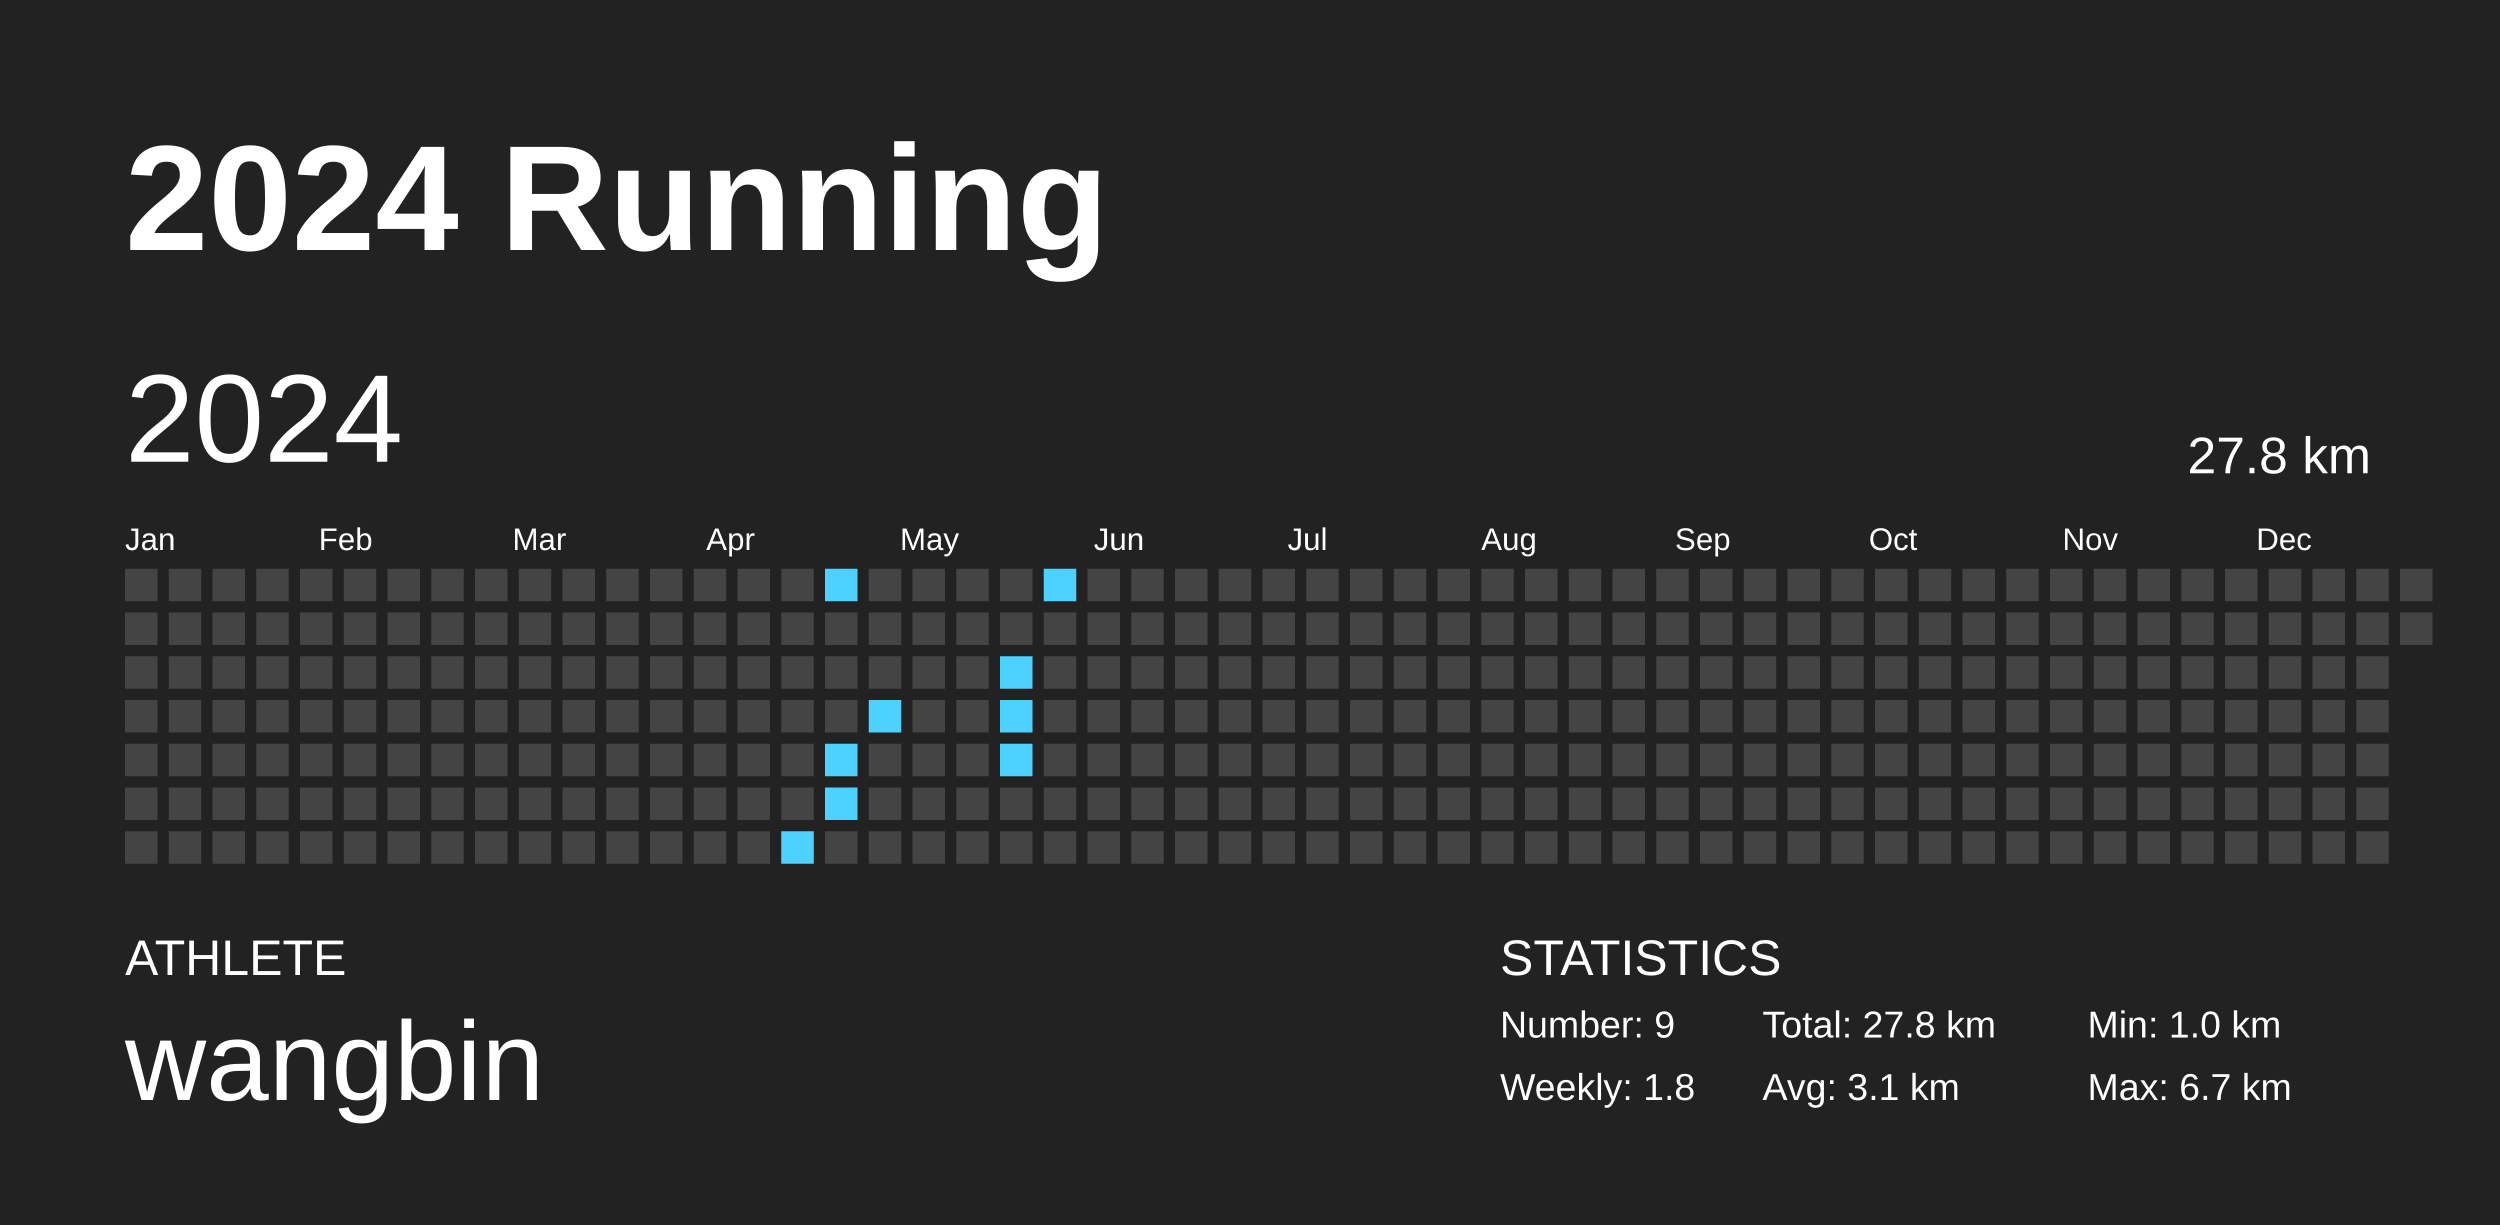
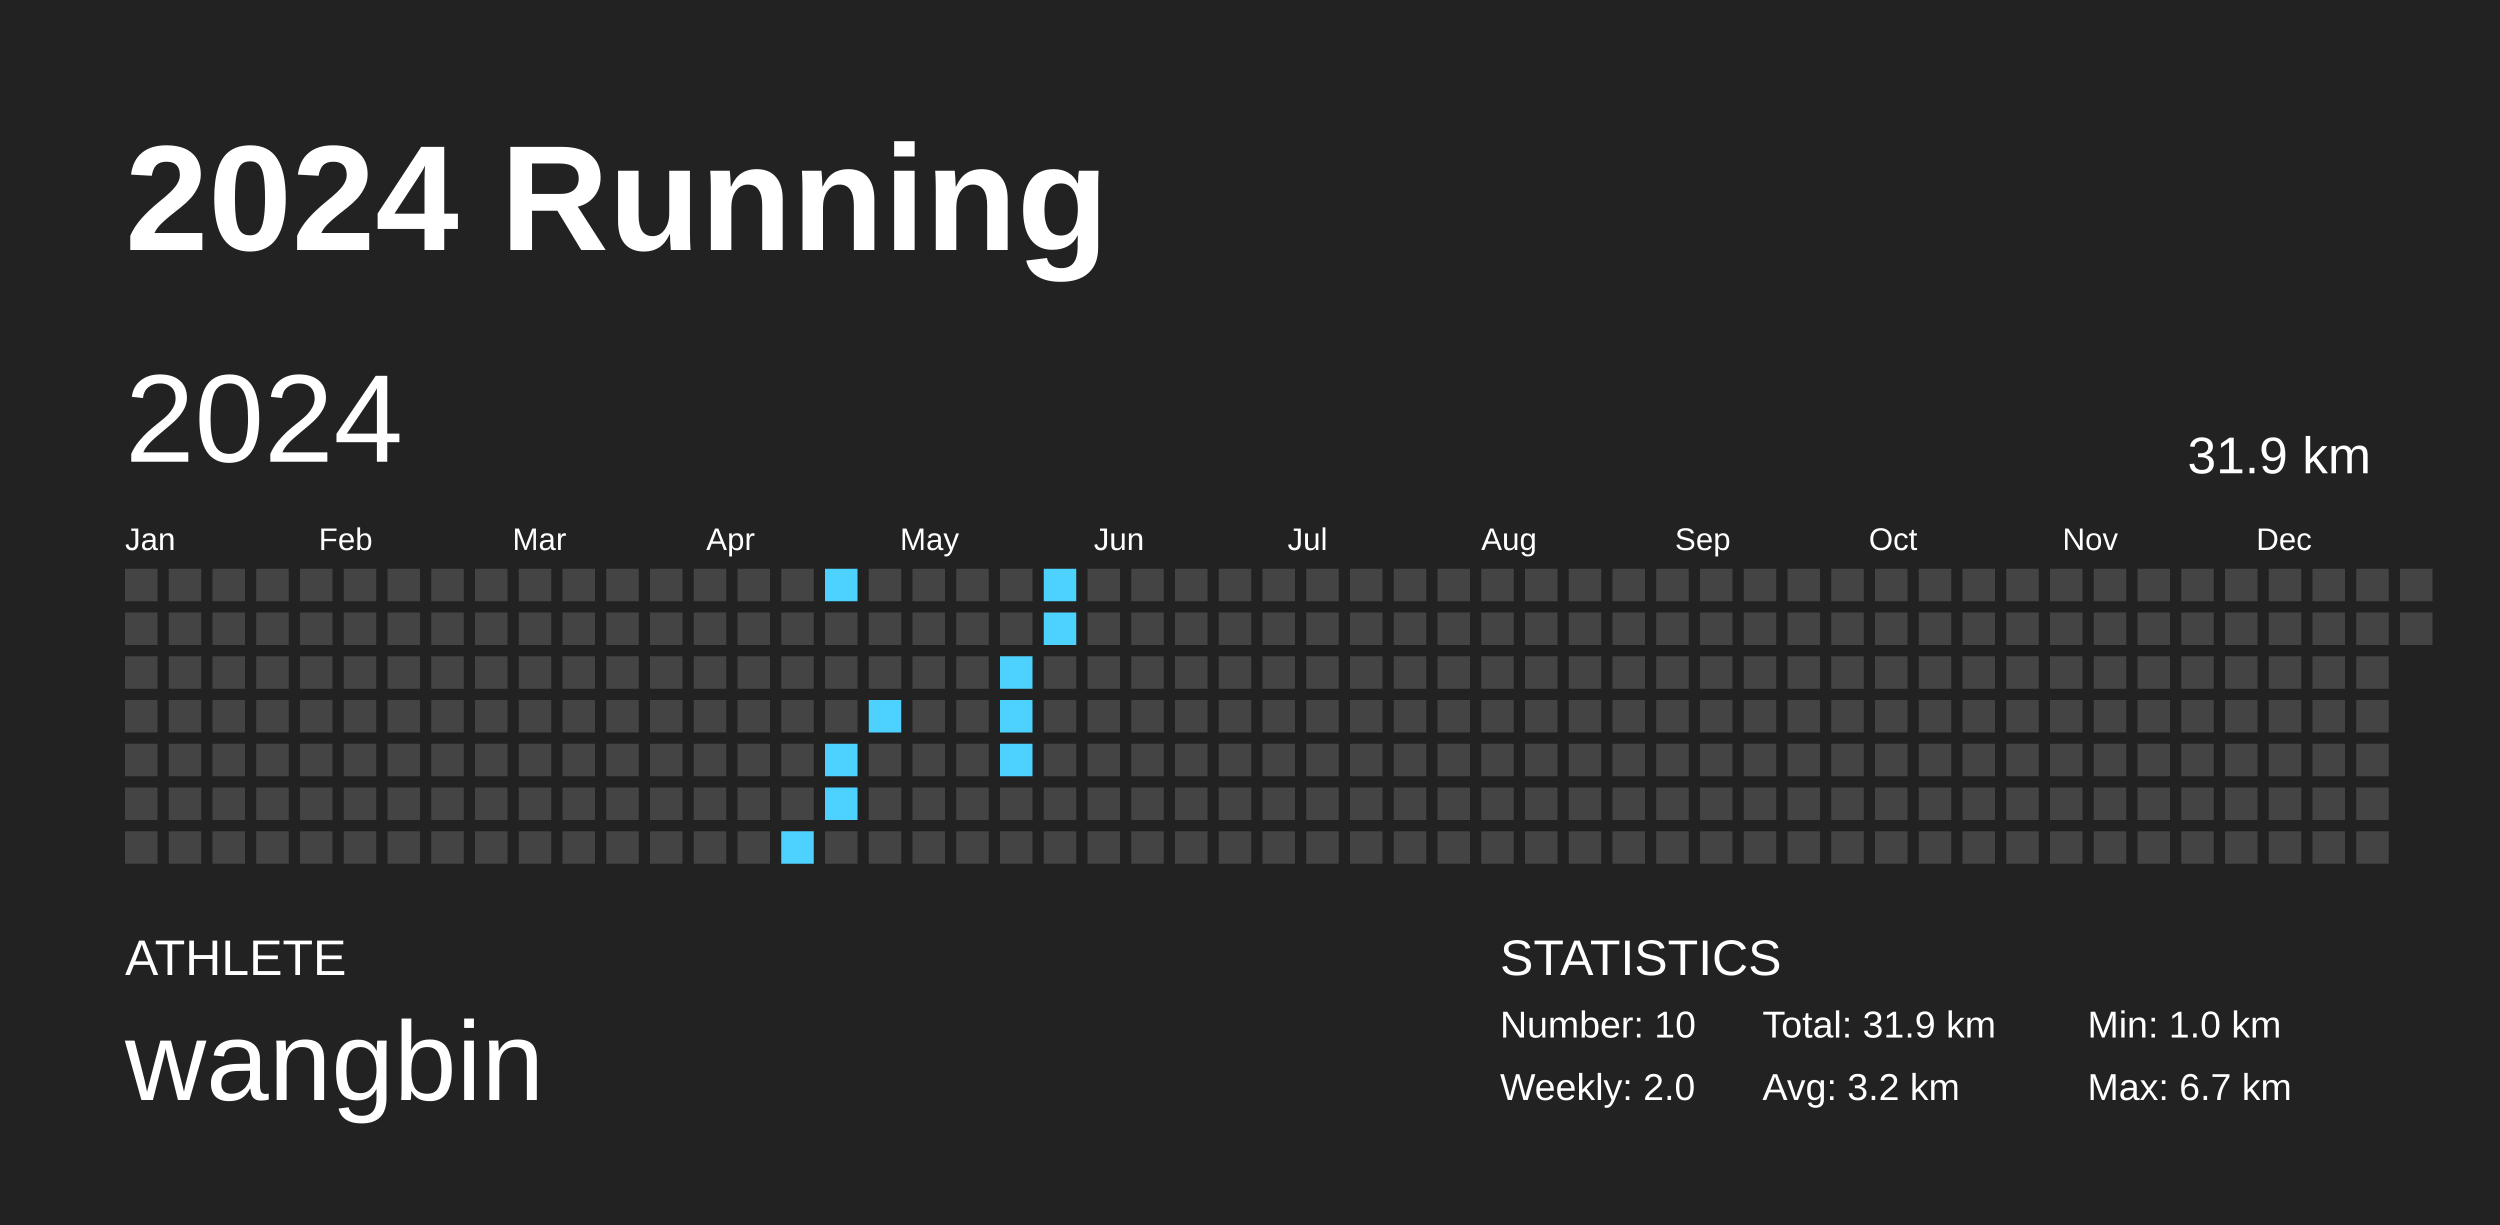
<svg xmlns="http://www.w3.org/2000/svg" baseProfile="full" height="98mm" version="1.1" viewBox="0,0,200,98" width="200mm">
  <defs />
  <rect fill="#222222" height="98" width="200" x="0" y="0" />
  <text fill="#FFFFFF" style="font-size:12px; font-family:Arial; font-weight:bold;" x="10" y="20">2024 Running</text>
  <text fill="#FFFFFF" style="font-size:4px; font-family:Arial" x="10" y="78">ATHLETE</text>
  <text fill="#FFFFFF" style="font-size:9px; font-family:Arial" x="10" y="88">wangbin</text>
  <text fill="#FFFFFF" style="font-size:4px; font-family:Arial" x="120" y="78">STATISTICS</text>
-   <text fill="#FFFFFF" style="font-size:3px; font-family:Arial" x="120" y="83">Number: 9</text>
-   <text fill="#FFFFFF" style="font-size:3px; font-family:Arial" x="120" y="88">Weekly: 1.8</text>
-   <text fill="#FFFFFF" style="font-size:3px; font-family:Arial" x="141" y="83">Total: 27.8 km</text>
-   <text fill="#FFFFFF" style="font-size:3px; font-family:Arial" x="141" y="88">Avg: 3.1 km</text>
+   <text fill="#FFFFFF" style="font-size:3px; font-family:Arial" x="120" y="83">Number: 10</text>
+   <text fill="#FFFFFF" style="font-size:3px; font-family:Arial" x="120" y="88">Weekly: 2.0</text>
+   <text fill="#FFFFFF" style="font-size:3px; font-family:Arial" x="141" y="83">Total: 31.9 km</text>
+   <text fill="#FFFFFF" style="font-size:3px; font-family:Arial" x="141" y="88">Avg: 3.2 km</text>
  <text fill="#FFFFFF" style="font-size:3px; font-family:Arial" x="167" y="83">Min: 1.0 km</text>
  <text fill="#FFFFFF" style="font-size:3px; font-family:Arial" x="167" y="88">Max: 6.7 km</text>
  <text dominant-baseline="hanging" fill="#FFFFFF" style="font-size:10.0px; font-family:Arial;" x="10" y="30">2024</text>
-   <text dominant-baseline="hanging" fill="#FFFFFF" style="font-size:4.125px; font-family:Arial;" x="175" y="35">27.8 km</text>
+   <text dominant-baseline="hanging" fill="#FFFFFF" style="font-size:4.125px; font-family:Arial;" x="175" y="35">31.9 km</text>
  <text fill="#FFFFFF" style="font-size:2.5px; font-family:Arial" x="10.0" y="44">Jan</text>
  <text fill="#FFFFFF" style="font-size:2.5px; font-family:Arial" x="25.5" y="44">Feb</text>
  <text fill="#FFFFFF" style="font-size:2.5px; font-family:Arial" x="41.0" y="44">Mar</text>
  <text fill="#FFFFFF" style="font-size:2.5px; font-family:Arial" x="56.5" y="44">Apr</text>
  <text fill="#FFFFFF" style="font-size:2.5px; font-family:Arial" x="72.0" y="44">May</text>
  <text fill="#FFFFFF" style="font-size:2.5px; font-family:Arial" x="87.5" y="44">Jun</text>
  <text fill="#FFFFFF" style="font-size:2.5px; font-family:Arial" x="103.0" y="44">Jul</text>
  <text fill="#FFFFFF" style="font-size:2.5px; font-family:Arial" x="118.5" y="44">Aug</text>
  <text fill="#FFFFFF" style="font-size:2.5px; font-family:Arial" x="134.0" y="44">Sep</text>
  <text fill="#FFFFFF" style="font-size:2.5px; font-family:Arial" x="149.5" y="44">Oct</text>
  <text fill="#FFFFFF" style="font-size:2.5px; font-family:Arial" x="165.0" y="44">Nov</text>
  <text fill="#FFFFFF" style="font-size:2.5px; font-family:Arial" x="180.5" y="44">Dec</text>
  <rect fill="#444444" height="2.6" width="2.6" x="10.0" y="45.5" />
  <rect fill="#444444" height="2.6" width="2.6" x="10.0" y="49.0" />
  <rect fill="#444444" height="2.6" width="2.6" x="10.0" y="52.5" />
  <rect fill="#444444" height="2.6" width="2.6" x="10.0" y="56.0" />
  <rect fill="#444444" height="2.6" width="2.6" x="10.0" y="59.5" />
  <rect fill="#444444" height="2.6" width="2.6" x="10.0" y="63.0" />
  <rect fill="#444444" height="2.6" width="2.6" x="10.0" y="66.5" />
  <rect fill="#444444" height="2.6" width="2.6" x="13.5" y="45.5" />
  <rect fill="#444444" height="2.6" width="2.6" x="13.5" y="49.0" />
  <rect fill="#444444" height="2.6" width="2.6" x="13.5" y="52.5" />
  <rect fill="#444444" height="2.6" width="2.6" x="13.5" y="56.0" />
  <rect fill="#444444" height="2.6" width="2.6" x="13.5" y="59.5" />
  <rect fill="#444444" height="2.6" width="2.6" x="13.5" y="63.0" />
  <rect fill="#444444" height="2.6" width="2.6" x="13.5" y="66.5" />
  <rect fill="#444444" height="2.6" width="2.6" x="17.0" y="45.5" />
  <rect fill="#444444" height="2.6" width="2.6" x="17.0" y="49.0" />
  <rect fill="#444444" height="2.6" width="2.6" x="17.0" y="52.5" />
  <rect fill="#444444" height="2.6" width="2.6" x="17.0" y="56.0" />
  <rect fill="#444444" height="2.6" width="2.6" x="17.0" y="59.5" />
  <rect fill="#444444" height="2.6" width="2.6" x="17.0" y="63.0" />
  <rect fill="#444444" height="2.6" width="2.6" x="17.0" y="66.5" />
  <rect fill="#444444" height="2.6" width="2.6" x="20.5" y="45.5" />
  <rect fill="#444444" height="2.6" width="2.6" x="20.5" y="49.0" />
  <rect fill="#444444" height="2.6" width="2.6" x="20.5" y="52.5" />
  <rect fill="#444444" height="2.6" width="2.6" x="20.5" y="56.0" />
  <rect fill="#444444" height="2.6" width="2.6" x="20.5" y="59.5" />
  <rect fill="#444444" height="2.6" width="2.6" x="20.5" y="63.0" />
  <rect fill="#444444" height="2.6" width="2.6" x="20.5" y="66.5" />
  <rect fill="#444444" height="2.6" width="2.6" x="24.0" y="45.5" />
  <rect fill="#444444" height="2.6" width="2.6" x="24.0" y="49.0" />
  <rect fill="#444444" height="2.6" width="2.6" x="24.0" y="52.5" />
  <rect fill="#444444" height="2.6" width="2.6" x="24.0" y="56.0" />
  <rect fill="#444444" height="2.6" width="2.6" x="24.0" y="59.5" />
  <rect fill="#444444" height="2.6" width="2.6" x="24.0" y="63.0" />
  <rect fill="#444444" height="2.6" width="2.6" x="24.0" y="66.5" />
  <rect fill="#444444" height="2.6" width="2.6" x="27.5" y="45.5" />
  <rect fill="#444444" height="2.6" width="2.6" x="27.5" y="49.0" />
  <rect fill="#444444" height="2.6" width="2.6" x="27.5" y="52.5" />
  <rect fill="#444444" height="2.6" width="2.6" x="27.5" y="56.0" />
  <rect fill="#444444" height="2.6" width="2.6" x="27.5" y="59.5" />
  <rect fill="#444444" height="2.6" width="2.6" x="27.5" y="63.0" />
  <rect fill="#444444" height="2.6" width="2.6" x="27.5" y="66.5" />
  <rect fill="#444444" height="2.6" width="2.6" x="31.0" y="45.5" />
  <rect fill="#444444" height="2.6" width="2.6" x="31.0" y="49.0" />
  <rect fill="#444444" height="2.6" width="2.6" x="31.0" y="52.5" />
  <rect fill="#444444" height="2.6" width="2.6" x="31.0" y="56.0" />
  <rect fill="#444444" height="2.6" width="2.6" x="31.0" y="59.5" />
  <rect fill="#444444" height="2.6" width="2.6" x="31.0" y="63.0" />
  <rect fill="#444444" height="2.6" width="2.6" x="31.0" y="66.5" />
  <rect fill="#444444" height="2.6" width="2.6" x="34.5" y="45.5" />
  <rect fill="#444444" height="2.6" width="2.6" x="34.5" y="49.0" />
  <rect fill="#444444" height="2.6" width="2.6" x="34.5" y="52.5" />
  <rect fill="#444444" height="2.6" width="2.6" x="34.5" y="56.0" />
  <rect fill="#444444" height="2.6" width="2.6" x="34.5" y="59.5" />
  <rect fill="#444444" height="2.6" width="2.6" x="34.5" y="63.0" />
  <rect fill="#444444" height="2.6" width="2.6" x="34.5" y="66.5" />
  <rect fill="#444444" height="2.6" width="2.6" x="38.0" y="45.5" />
  <rect fill="#444444" height="2.6" width="2.6" x="38.0" y="49.0" />
  <rect fill="#444444" height="2.6" width="2.6" x="38.0" y="52.5" />
  <rect fill="#444444" height="2.6" width="2.6" x="38.0" y="56.0" />
  <rect fill="#444444" height="2.6" width="2.6" x="38.0" y="59.5" />
  <rect fill="#444444" height="2.6" width="2.6" x="38.0" y="63.0" />
  <rect fill="#444444" height="2.6" width="2.6" x="38.0" y="66.5" />
  <rect fill="#444444" height="2.6" width="2.6" x="41.5" y="45.5" />
  <rect fill="#444444" height="2.6" width="2.6" x="41.5" y="49.0" />
  <rect fill="#444444" height="2.6" width="2.6" x="41.5" y="52.5" />
  <rect fill="#444444" height="2.6" width="2.6" x="41.5" y="56.0" />
  <rect fill="#444444" height="2.6" width="2.6" x="41.5" y="59.5" />
  <rect fill="#444444" height="2.6" width="2.6" x="41.5" y="63.0" />
  <rect fill="#444444" height="2.6" width="2.6" x="41.5" y="66.5" />
  <rect fill="#444444" height="2.6" width="2.6" x="45.0" y="45.5" />
  <rect fill="#444444" height="2.6" width="2.6" x="45.0" y="49.0" />
  <rect fill="#444444" height="2.6" width="2.6" x="45.0" y="52.5" />
  <rect fill="#444444" height="2.6" width="2.6" x="45.0" y="56.0" />
  <rect fill="#444444" height="2.6" width="2.6" x="45.0" y="59.5" />
  <rect fill="#444444" height="2.6" width="2.6" x="45.0" y="63.0" />
  <rect fill="#444444" height="2.6" width="2.6" x="45.0" y="66.5" />
  <rect fill="#444444" height="2.6" width="2.6" x="48.5" y="45.5" />
  <rect fill="#444444" height="2.6" width="2.6" x="48.5" y="49.0" />
  <rect fill="#444444" height="2.6" width="2.6" x="48.5" y="52.5" />
  <rect fill="#444444" height="2.6" width="2.6" x="48.5" y="56.0" />
  <rect fill="#444444" height="2.6" width="2.6" x="48.5" y="59.5" />
  <rect fill="#444444" height="2.6" width="2.6" x="48.5" y="63.0" />
  <rect fill="#444444" height="2.6" width="2.6" x="48.5" y="66.5" />
  <rect fill="#444444" height="2.6" width="2.6" x="52.0" y="45.5" />
  <rect fill="#444444" height="2.6" width="2.6" x="52.0" y="49.0" />
  <rect fill="#444444" height="2.6" width="2.6" x="52.0" y="52.5" />
  <rect fill="#444444" height="2.6" width="2.6" x="52.0" y="56.0" />
  <rect fill="#444444" height="2.6" width="2.6" x="52.0" y="59.5" />
  <rect fill="#444444" height="2.6" width="2.6" x="52.0" y="63.0" />
  <rect fill="#444444" height="2.6" width="2.6" x="52.0" y="66.5" />
  <rect fill="#444444" height="2.6" width="2.6" x="55.5" y="45.5" />
  <rect fill="#444444" height="2.6" width="2.6" x="55.5" y="49.0" />
  <rect fill="#444444" height="2.6" width="2.6" x="55.5" y="52.5" />
  <rect fill="#444444" height="2.6" width="2.6" x="55.5" y="56.0" />
  <rect fill="#444444" height="2.6" width="2.6" x="55.5" y="59.5" />
  <rect fill="#444444" height="2.6" width="2.6" x="55.5" y="63.0" />
  <rect fill="#444444" height="2.6" width="2.6" x="55.5" y="66.5" />
  <rect fill="#444444" height="2.6" width="2.6" x="59.0" y="45.5" />
  <rect fill="#444444" height="2.6" width="2.6" x="59.0" y="49.0" />
  <rect fill="#444444" height="2.6" width="2.6" x="59.0" y="52.5" />
  <rect fill="#444444" height="2.6" width="2.6" x="59.0" y="56.0" />
  <rect fill="#444444" height="2.6" width="2.6" x="59.0" y="59.5" />
  <rect fill="#444444" height="2.6" width="2.6" x="59.0" y="63.0" />
  <rect fill="#444444" height="2.6" width="2.6" x="59.0" y="66.5" />
  <rect fill="#444444" height="2.6" width="2.6" x="62.5" y="45.5" />
  <rect fill="#444444" height="2.6" width="2.6" x="62.5" y="49.0" />
  <rect fill="#444444" height="2.6" width="2.6" x="62.5" y="52.5" />
  <rect fill="#444444" height="2.6" width="2.6" x="62.5" y="56.0" />
  <rect fill="#444444" height="2.6" width="2.6" x="62.5" y="59.5" />
  <rect fill="#444444" height="2.6" width="2.6" x="62.5" y="63.0" />
  <rect fill="#4dd2ff" height="2.6" width="2.6" x="62.5" y="66.5" />
  <rect fill="#4dd2ff" height="2.6" width="2.6" x="66.0" y="45.5" />
  <rect fill="#444444" height="2.6" width="2.6" x="66.0" y="49.0" />
  <rect fill="#444444" height="2.6" width="2.6" x="66.0" y="52.5" />
  <rect fill="#444444" height="2.6" width="2.6" x="66.0" y="56.0" />
  <rect fill="#4dd2ff" height="2.6" width="2.6" x="66.0" y="59.5" />
  <rect fill="#4dd2ff" height="2.6" width="2.6" x="66.0" y="63.0" />
  <rect fill="#444444" height="2.6" width="2.6" x="66.0" y="66.5" />
  <rect fill="#444444" height="2.6" width="2.6" x="69.5" y="45.5" />
  <rect fill="#444444" height="2.6" width="2.6" x="69.5" y="49.0" />
  <rect fill="#444444" height="2.6" width="2.6" x="69.5" y="52.5" />
  <rect fill="#4dd2ff" height="2.6" width="2.6" x="69.5" y="56.0" />
  <rect fill="#444444" height="2.6" width="2.6" x="69.5" y="59.5" />
  <rect fill="#444444" height="2.6" width="2.6" x="69.5" y="63.0" />
  <rect fill="#444444" height="2.6" width="2.6" x="69.5" y="66.5" />
  <rect fill="#444444" height="2.6" width="2.6" x="73.0" y="45.5" />
  <rect fill="#444444" height="2.6" width="2.6" x="73.0" y="49.0" />
  <rect fill="#444444" height="2.6" width="2.6" x="73.0" y="52.5" />
  <rect fill="#444444" height="2.6" width="2.6" x="73.0" y="56.0" />
  <rect fill="#444444" height="2.6" width="2.6" x="73.0" y="59.5" />
  <rect fill="#444444" height="2.6" width="2.6" x="73.0" y="63.0" />
  <rect fill="#444444" height="2.6" width="2.6" x="73.0" y="66.5" />
  <rect fill="#444444" height="2.6" width="2.6" x="76.5" y="45.5" />
  <rect fill="#444444" height="2.6" width="2.6" x="76.5" y="49.0" />
  <rect fill="#444444" height="2.6" width="2.6" x="76.5" y="52.5" />
  <rect fill="#444444" height="2.6" width="2.6" x="76.5" y="56.0" />
  <rect fill="#444444" height="2.6" width="2.6" x="76.5" y="59.5" />
  <rect fill="#444444" height="2.6" width="2.6" x="76.5" y="63.0" />
  <rect fill="#444444" height="2.6" width="2.6" x="76.5" y="66.5" />
  <rect fill="#444444" height="2.6" width="2.6" x="80.0" y="45.5" />
  <rect fill="#444444" height="2.6" width="2.6" x="80.0" y="49.0" />
  <rect fill="#4dd2ff" height="2.6" width="2.6" x="80.0" y="52.5" />
  <rect fill="#4dd2ff" height="2.6" width="2.6" x="80.0" y="56.0" />
  <rect fill="#4dd2ff" height="2.6" width="2.6" x="80.0" y="59.5" />
  <rect fill="#444444" height="2.6" width="2.6" x="80.0" y="63.0" />
  <rect fill="#444444" height="2.6" width="2.6" x="80.0" y="66.5" />
  <rect fill="#4dd2ff" height="2.6" width="2.6" x="83.5" y="45.5" />
-   <rect fill="#444444" height="2.6" width="2.6" x="83.5" y="49.0" />
+   <rect fill="#4dd2ff" height="2.6" width="2.6" x="83.5" y="49.0" />
  <rect fill="#444444" height="2.6" width="2.6" x="83.5" y="52.5" />
  <rect fill="#444444" height="2.6" width="2.6" x="83.5" y="56.0" />
  <rect fill="#444444" height="2.6" width="2.6" x="83.5" y="59.5" />
  <rect fill="#444444" height="2.6" width="2.6" x="83.5" y="63.0" />
  <rect fill="#444444" height="2.6" width="2.6" x="83.5" y="66.5" />
  <rect fill="#444444" height="2.6" width="2.6" x="87.0" y="45.5" />
  <rect fill="#444444" height="2.6" width="2.6" x="87.0" y="49.0" />
  <rect fill="#444444" height="2.6" width="2.6" x="87.0" y="52.5" />
  <rect fill="#444444" height="2.6" width="2.6" x="87.0" y="56.0" />
  <rect fill="#444444" height="2.6" width="2.6" x="87.0" y="59.5" />
  <rect fill="#444444" height="2.6" width="2.6" x="87.0" y="63.0" />
  <rect fill="#444444" height="2.6" width="2.6" x="87.0" y="66.5" />
  <rect fill="#444444" height="2.6" width="2.6" x="90.5" y="45.5" />
  <rect fill="#444444" height="2.6" width="2.6" x="90.5" y="49.0" />
  <rect fill="#444444" height="2.6" width="2.6" x="90.5" y="52.5" />
  <rect fill="#444444" height="2.6" width="2.6" x="90.5" y="56.0" />
  <rect fill="#444444" height="2.6" width="2.6" x="90.5" y="59.5" />
  <rect fill="#444444" height="2.6" width="2.6" x="90.5" y="63.0" />
  <rect fill="#444444" height="2.6" width="2.6" x="90.5" y="66.5" />
  <rect fill="#444444" height="2.6" width="2.6" x="94.0" y="45.5" />
  <rect fill="#444444" height="2.6" width="2.6" x="94.0" y="49.0" />
  <rect fill="#444444" height="2.6" width="2.6" x="94.0" y="52.5" />
  <rect fill="#444444" height="2.6" width="2.6" x="94.0" y="56.0" />
  <rect fill="#444444" height="2.6" width="2.6" x="94.0" y="59.5" />
  <rect fill="#444444" height="2.6" width="2.6" x="94.0" y="63.0" />
  <rect fill="#444444" height="2.6" width="2.6" x="94.0" y="66.5" />
  <rect fill="#444444" height="2.6" width="2.6" x="97.5" y="45.5" />
  <rect fill="#444444" height="2.6" width="2.6" x="97.5" y="49.0" />
  <rect fill="#444444" height="2.6" width="2.6" x="97.5" y="52.5" />
  <rect fill="#444444" height="2.6" width="2.6" x="97.5" y="56.0" />
  <rect fill="#444444" height="2.6" width="2.6" x="97.5" y="59.5" />
  <rect fill="#444444" height="2.6" width="2.6" x="97.5" y="63.0" />
  <rect fill="#444444" height="2.6" width="2.6" x="97.5" y="66.5" />
  <rect fill="#444444" height="2.6" width="2.6" x="101.0" y="45.5" />
  <rect fill="#444444" height="2.6" width="2.6" x="101.0" y="49.0" />
  <rect fill="#444444" height="2.6" width="2.6" x="101.0" y="52.5" />
  <rect fill="#444444" height="2.6" width="2.6" x="101.0" y="56.0" />
  <rect fill="#444444" height="2.6" width="2.6" x="101.0" y="59.5" />
  <rect fill="#444444" height="2.6" width="2.6" x="101.0" y="63.0" />
  <rect fill="#444444" height="2.6" width="2.6" x="101.0" y="66.5" />
  <rect fill="#444444" height="2.6" width="2.6" x="104.5" y="45.5" />
  <rect fill="#444444" height="2.6" width="2.6" x="104.5" y="49.0" />
  <rect fill="#444444" height="2.6" width="2.6" x="104.5" y="52.5" />
  <rect fill="#444444" height="2.6" width="2.6" x="104.5" y="56.0" />
  <rect fill="#444444" height="2.6" width="2.6" x="104.5" y="59.5" />
  <rect fill="#444444" height="2.6" width="2.6" x="104.5" y="63.0" />
  <rect fill="#444444" height="2.6" width="2.6" x="104.5" y="66.5" />
  <rect fill="#444444" height="2.6" width="2.6" x="108.0" y="45.5" />
  <rect fill="#444444" height="2.6" width="2.6" x="108.0" y="49.0" />
  <rect fill="#444444" height="2.6" width="2.6" x="108.0" y="52.5" />
  <rect fill="#444444" height="2.6" width="2.6" x="108.0" y="56.0" />
  <rect fill="#444444" height="2.6" width="2.6" x="108.0" y="59.5" />
  <rect fill="#444444" height="2.6" width="2.6" x="108.0" y="63.0" />
  <rect fill="#444444" height="2.6" width="2.6" x="108.0" y="66.5" />
  <rect fill="#444444" height="2.6" width="2.6" x="111.5" y="45.5" />
  <rect fill="#444444" height="2.6" width="2.6" x="111.5" y="49.0" />
  <rect fill="#444444" height="2.6" width="2.6" x="111.5" y="52.5" />
  <rect fill="#444444" height="2.6" width="2.6" x="111.5" y="56.0" />
  <rect fill="#444444" height="2.6" width="2.6" x="111.5" y="59.5" />
  <rect fill="#444444" height="2.6" width="2.6" x="111.5" y="63.0" />
  <rect fill="#444444" height="2.6" width="2.6" x="111.5" y="66.5" />
  <rect fill="#444444" height="2.6" width="2.6" x="115.0" y="45.5" />
  <rect fill="#444444" height="2.6" width="2.6" x="115.0" y="49.0" />
  <rect fill="#444444" height="2.6" width="2.6" x="115.0" y="52.5" />
  <rect fill="#444444" height="2.6" width="2.6" x="115.0" y="56.0" />
  <rect fill="#444444" height="2.6" width="2.6" x="115.0" y="59.5" />
  <rect fill="#444444" height="2.6" width="2.6" x="115.0" y="63.0" />
  <rect fill="#444444" height="2.6" width="2.6" x="115.0" y="66.5" />
  <rect fill="#444444" height="2.6" width="2.6" x="118.5" y="45.5" />
  <rect fill="#444444" height="2.6" width="2.6" x="118.5" y="49.0" />
  <rect fill="#444444" height="2.6" width="2.6" x="118.5" y="52.5" />
  <rect fill="#444444" height="2.6" width="2.6" x="118.5" y="56.0" />
  <rect fill="#444444" height="2.6" width="2.6" x="118.5" y="59.5" />
  <rect fill="#444444" height="2.6" width="2.6" x="118.5" y="63.0" />
  <rect fill="#444444" height="2.6" width="2.6" x="118.5" y="66.5" />
  <rect fill="#444444" height="2.6" width="2.6" x="122.0" y="45.5" />
  <rect fill="#444444" height="2.6" width="2.6" x="122.0" y="49.0" />
  <rect fill="#444444" height="2.6" width="2.6" x="122.0" y="52.5" />
  <rect fill="#444444" height="2.6" width="2.6" x="122.0" y="56.0" />
  <rect fill="#444444" height="2.6" width="2.6" x="122.0" y="59.5" />
  <rect fill="#444444" height="2.6" width="2.6" x="122.0" y="63.0" />
  <rect fill="#444444" height="2.6" width="2.6" x="122.0" y="66.5" />
  <rect fill="#444444" height="2.6" width="2.6" x="125.5" y="45.5" />
  <rect fill="#444444" height="2.6" width="2.6" x="125.5" y="49.0" />
  <rect fill="#444444" height="2.6" width="2.6" x="125.5" y="52.5" />
  <rect fill="#444444" height="2.6" width="2.6" x="125.5" y="56.0" />
  <rect fill="#444444" height="2.6" width="2.6" x="125.5" y="59.5" />
  <rect fill="#444444" height="2.6" width="2.6" x="125.5" y="63.0" />
  <rect fill="#444444" height="2.6" width="2.6" x="125.5" y="66.5" />
  <rect fill="#444444" height="2.6" width="2.6" x="129.0" y="45.5" />
  <rect fill="#444444" height="2.6" width="2.6" x="129.0" y="49.0" />
  <rect fill="#444444" height="2.6" width="2.6" x="129.0" y="52.5" />
  <rect fill="#444444" height="2.6" width="2.6" x="129.0" y="56.0" />
  <rect fill="#444444" height="2.6" width="2.6" x="129.0" y="59.5" />
  <rect fill="#444444" height="2.6" width="2.6" x="129.0" y="63.0" />
  <rect fill="#444444" height="2.6" width="2.6" x="129.0" y="66.5" />
  <rect fill="#444444" height="2.6" width="2.6" x="132.5" y="45.5" />
  <rect fill="#444444" height="2.6" width="2.6" x="132.5" y="49.0" />
  <rect fill="#444444" height="2.6" width="2.6" x="132.5" y="52.5" />
  <rect fill="#444444" height="2.6" width="2.6" x="132.5" y="56.0" />
  <rect fill="#444444" height="2.6" width="2.6" x="132.5" y="59.5" />
  <rect fill="#444444" height="2.6" width="2.6" x="132.5" y="63.0" />
  <rect fill="#444444" height="2.6" width="2.6" x="132.5" y="66.5" />
  <rect fill="#444444" height="2.6" width="2.6" x="136.0" y="45.5" />
  <rect fill="#444444" height="2.6" width="2.6" x="136.0" y="49.0" />
  <rect fill="#444444" height="2.6" width="2.6" x="136.0" y="52.5" />
  <rect fill="#444444" height="2.6" width="2.6" x="136.0" y="56.0" />
  <rect fill="#444444" height="2.6" width="2.6" x="136.0" y="59.5" />
  <rect fill="#444444" height="2.6" width="2.6" x="136.0" y="63.0" />
  <rect fill="#444444" height="2.6" width="2.6" x="136.0" y="66.5" />
  <rect fill="#444444" height="2.6" width="2.6" x="139.5" y="45.5" />
  <rect fill="#444444" height="2.6" width="2.6" x="139.5" y="49.0" />
  <rect fill="#444444" height="2.6" width="2.6" x="139.5" y="52.5" />
  <rect fill="#444444" height="2.6" width="2.6" x="139.5" y="56.0" />
  <rect fill="#444444" height="2.6" width="2.6" x="139.5" y="59.5" />
  <rect fill="#444444" height="2.6" width="2.6" x="139.5" y="63.0" />
  <rect fill="#444444" height="2.6" width="2.6" x="139.5" y="66.5" />
  <rect fill="#444444" height="2.6" width="2.6" x="143.0" y="45.5" />
  <rect fill="#444444" height="2.6" width="2.6" x="143.0" y="49.0" />
  <rect fill="#444444" height="2.6" width="2.6" x="143.0" y="52.5" />
  <rect fill="#444444" height="2.6" width="2.6" x="143.0" y="56.0" />
  <rect fill="#444444" height="2.6" width="2.6" x="143.0" y="59.5" />
  <rect fill="#444444" height="2.6" width="2.6" x="143.0" y="63.0" />
  <rect fill="#444444" height="2.6" width="2.6" x="143.0" y="66.5" />
  <rect fill="#444444" height="2.6" width="2.6" x="146.5" y="45.5" />
  <rect fill="#444444" height="2.6" width="2.6" x="146.5" y="49.0" />
  <rect fill="#444444" height="2.6" width="2.6" x="146.5" y="52.5" />
  <rect fill="#444444" height="2.6" width="2.6" x="146.5" y="56.0" />
  <rect fill="#444444" height="2.6" width="2.6" x="146.5" y="59.5" />
  <rect fill="#444444" height="2.6" width="2.6" x="146.5" y="63.0" />
  <rect fill="#444444" height="2.6" width="2.6" x="146.5" y="66.5" />
  <rect fill="#444444" height="2.6" width="2.6" x="150.0" y="45.5" />
  <rect fill="#444444" height="2.6" width="2.6" x="150.0" y="49.0" />
  <rect fill="#444444" height="2.6" width="2.6" x="150.0" y="52.5" />
  <rect fill="#444444" height="2.6" width="2.6" x="150.0" y="56.0" />
  <rect fill="#444444" height="2.6" width="2.6" x="150.0" y="59.5" />
  <rect fill="#444444" height="2.6" width="2.6" x="150.0" y="63.0" />
  <rect fill="#444444" height="2.6" width="2.6" x="150.0" y="66.5" />
  <rect fill="#444444" height="2.6" width="2.6" x="153.5" y="45.5" />
  <rect fill="#444444" height="2.6" width="2.6" x="153.5" y="49.0" />
  <rect fill="#444444" height="2.6" width="2.6" x="153.5" y="52.5" />
  <rect fill="#444444" height="2.6" width="2.6" x="153.5" y="56.0" />
  <rect fill="#444444" height="2.6" width="2.6" x="153.5" y="59.5" />
  <rect fill="#444444" height="2.6" width="2.6" x="153.5" y="63.0" />
  <rect fill="#444444" height="2.6" width="2.6" x="153.5" y="66.5" />
  <rect fill="#444444" height="2.6" width="2.6" x="157.0" y="45.5" />
  <rect fill="#444444" height="2.6" width="2.6" x="157.0" y="49.0" />
  <rect fill="#444444" height="2.6" width="2.6" x="157.0" y="52.5" />
  <rect fill="#444444" height="2.6" width="2.6" x="157.0" y="56.0" />
  <rect fill="#444444" height="2.6" width="2.6" x="157.0" y="59.5" />
  <rect fill="#444444" height="2.6" width="2.6" x="157.0" y="63.0" />
  <rect fill="#444444" height="2.6" width="2.6" x="157.0" y="66.5" />
  <rect fill="#444444" height="2.6" width="2.6" x="160.5" y="45.5" />
  <rect fill="#444444" height="2.6" width="2.6" x="160.5" y="49.0" />
  <rect fill="#444444" height="2.6" width="2.6" x="160.5" y="52.5" />
  <rect fill="#444444" height="2.6" width="2.6" x="160.5" y="56.0" />
  <rect fill="#444444" height="2.6" width="2.6" x="160.5" y="59.5" />
  <rect fill="#444444" height="2.6" width="2.6" x="160.5" y="63.0" />
  <rect fill="#444444" height="2.6" width="2.6" x="160.5" y="66.5" />
  <rect fill="#444444" height="2.6" width="2.6" x="164.0" y="45.5" />
  <rect fill="#444444" height="2.6" width="2.6" x="164.0" y="49.0" />
  <rect fill="#444444" height="2.6" width="2.6" x="164.0" y="52.5" />
  <rect fill="#444444" height="2.6" width="2.6" x="164.0" y="56.0" />
  <rect fill="#444444" height="2.6" width="2.6" x="164.0" y="59.5" />
  <rect fill="#444444" height="2.6" width="2.6" x="164.0" y="63.0" />
  <rect fill="#444444" height="2.6" width="2.6" x="164.0" y="66.5" />
  <rect fill="#444444" height="2.6" width="2.6" x="167.5" y="45.5" />
  <rect fill="#444444" height="2.6" width="2.6" x="167.5" y="49.0" />
  <rect fill="#444444" height="2.6" width="2.6" x="167.5" y="52.5" />
  <rect fill="#444444" height="2.6" width="2.6" x="167.5" y="56.0" />
  <rect fill="#444444" height="2.6" width="2.6" x="167.5" y="59.5" />
  <rect fill="#444444" height="2.6" width="2.6" x="167.5" y="63.0" />
  <rect fill="#444444" height="2.6" width="2.6" x="167.5" y="66.5" />
  <rect fill="#444444" height="2.6" width="2.6" x="171.0" y="45.5" />
  <rect fill="#444444" height="2.6" width="2.6" x="171.0" y="49.0" />
  <rect fill="#444444" height="2.6" width="2.6" x="171.0" y="52.5" />
  <rect fill="#444444" height="2.6" width="2.6" x="171.0" y="56.0" />
  <rect fill="#444444" height="2.6" width="2.6" x="171.0" y="59.5" />
  <rect fill="#444444" height="2.6" width="2.6" x="171.0" y="63.0" />
  <rect fill="#444444" height="2.6" width="2.6" x="171.0" y="66.5" />
  <rect fill="#444444" height="2.6" width="2.6" x="174.5" y="45.5" />
  <rect fill="#444444" height="2.6" width="2.6" x="174.5" y="49.0" />
  <rect fill="#444444" height="2.6" width="2.6" x="174.5" y="52.5" />
  <rect fill="#444444" height="2.6" width="2.6" x="174.5" y="56.0" />
  <rect fill="#444444" height="2.6" width="2.6" x="174.5" y="59.5" />
  <rect fill="#444444" height="2.6" width="2.6" x="174.5" y="63.0" />
  <rect fill="#444444" height="2.6" width="2.6" x="174.5" y="66.5" />
  <rect fill="#444444" height="2.6" width="2.6" x="178.0" y="45.5" />
  <rect fill="#444444" height="2.6" width="2.6" x="178.0" y="49.0" />
  <rect fill="#444444" height="2.6" width="2.6" x="178.0" y="52.5" />
  <rect fill="#444444" height="2.6" width="2.6" x="178.0" y="56.0" />
  <rect fill="#444444" height="2.6" width="2.6" x="178.0" y="59.5" />
  <rect fill="#444444" height="2.6" width="2.6" x="178.0" y="63.0" />
  <rect fill="#444444" height="2.6" width="2.6" x="178.0" y="66.5" />
  <rect fill="#444444" height="2.6" width="2.6" x="181.5" y="45.5" />
  <rect fill="#444444" height="2.6" width="2.6" x="181.5" y="49.0" />
  <rect fill="#444444" height="2.6" width="2.6" x="181.5" y="52.5" />
  <rect fill="#444444" height="2.6" width="2.6" x="181.5" y="56.0" />
  <rect fill="#444444" height="2.6" width="2.6" x="181.5" y="59.5" />
  <rect fill="#444444" height="2.6" width="2.6" x="181.5" y="63.0" />
  <rect fill="#444444" height="2.6" width="2.6" x="181.5" y="66.5" />
  <rect fill="#444444" height="2.6" width="2.6" x="185.0" y="45.5" />
  <rect fill="#444444" height="2.6" width="2.6" x="185.0" y="49.0" />
  <rect fill="#444444" height="2.6" width="2.6" x="185.0" y="52.5" />
  <rect fill="#444444" height="2.6" width="2.6" x="185.0" y="56.0" />
  <rect fill="#444444" height="2.6" width="2.6" x="185.0" y="59.5" />
  <rect fill="#444444" height="2.6" width="2.6" x="185.0" y="63.0" />
  <rect fill="#444444" height="2.6" width="2.6" x="185.0" y="66.5" />
  <rect fill="#444444" height="2.6" width="2.6" x="188.5" y="45.5" />
  <rect fill="#444444" height="2.6" width="2.6" x="188.5" y="49.0" />
  <rect fill="#444444" height="2.6" width="2.6" x="188.5" y="52.5" />
  <rect fill="#444444" height="2.6" width="2.6" x="188.5" y="56.0" />
  <rect fill="#444444" height="2.6" width="2.6" x="188.5" y="59.5" />
  <rect fill="#444444" height="2.6" width="2.6" x="188.5" y="63.0" />
  <rect fill="#444444" height="2.6" width="2.6" x="188.5" y="66.5" />
  <rect fill="#444444" height="2.6" width="2.6" x="192.0" y="45.5" />
  <rect fill="#444444" height="2.6" width="2.6" x="192.0" y="49.0" />
</svg>
